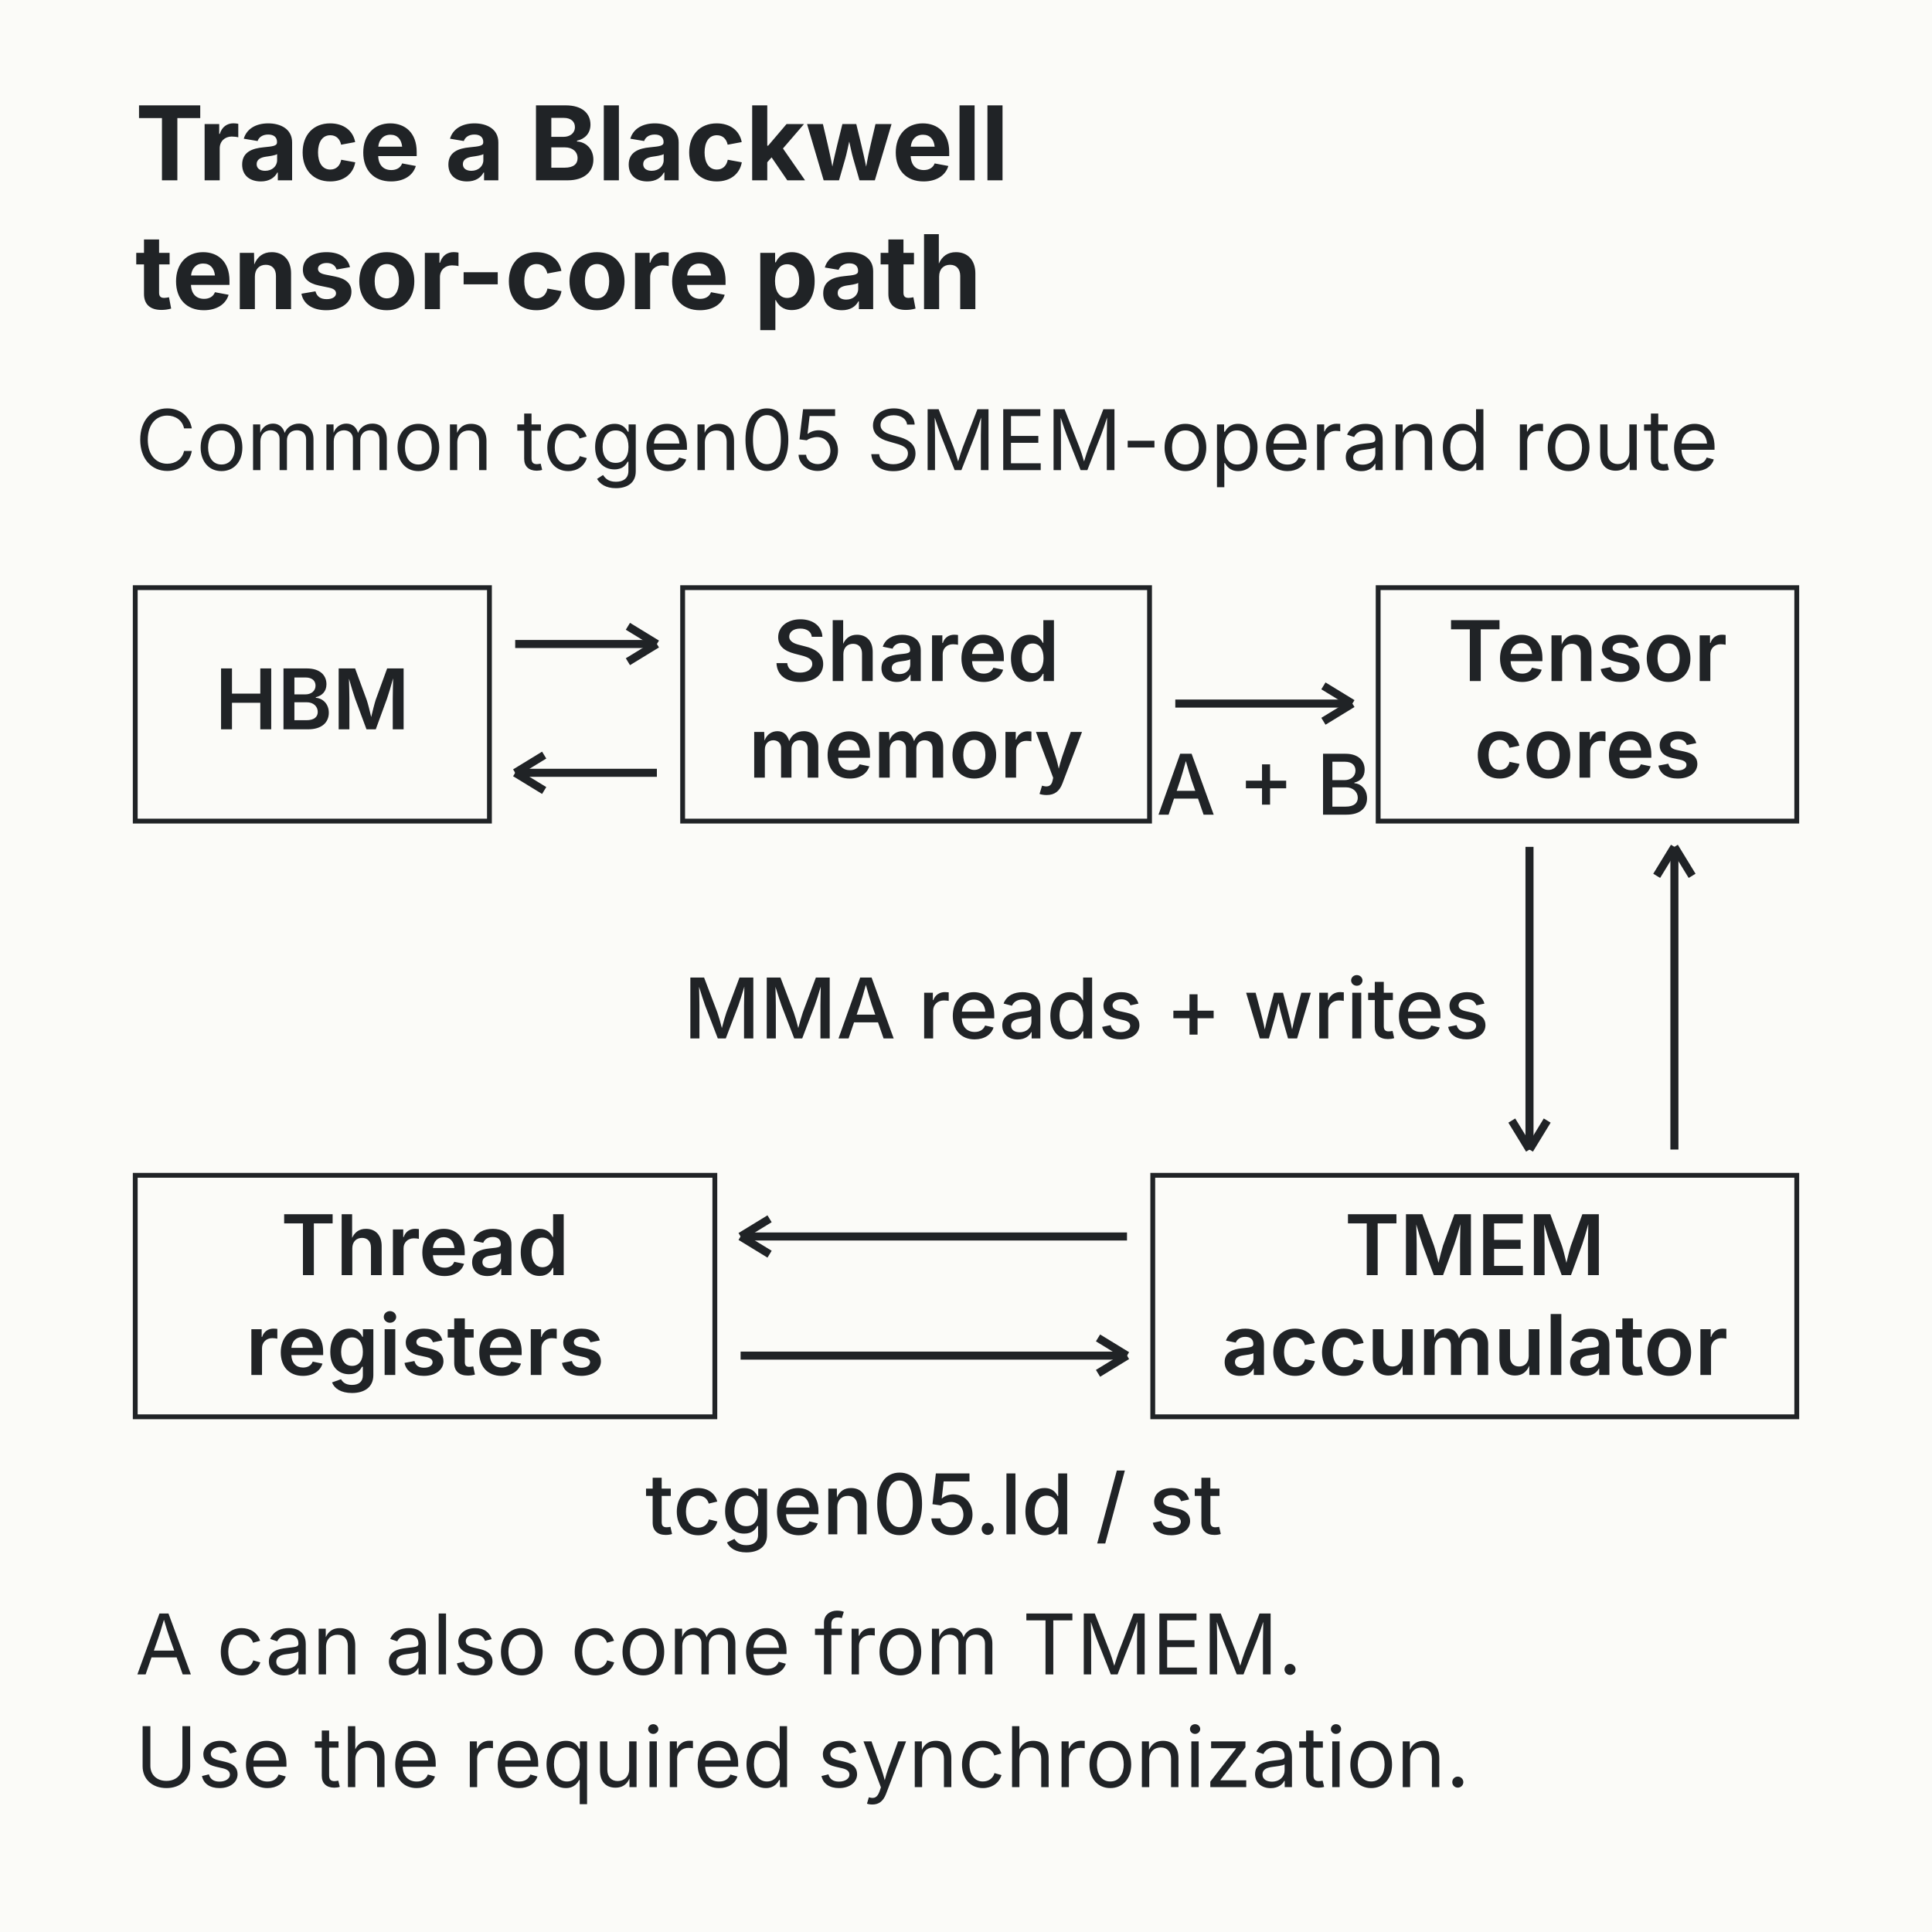
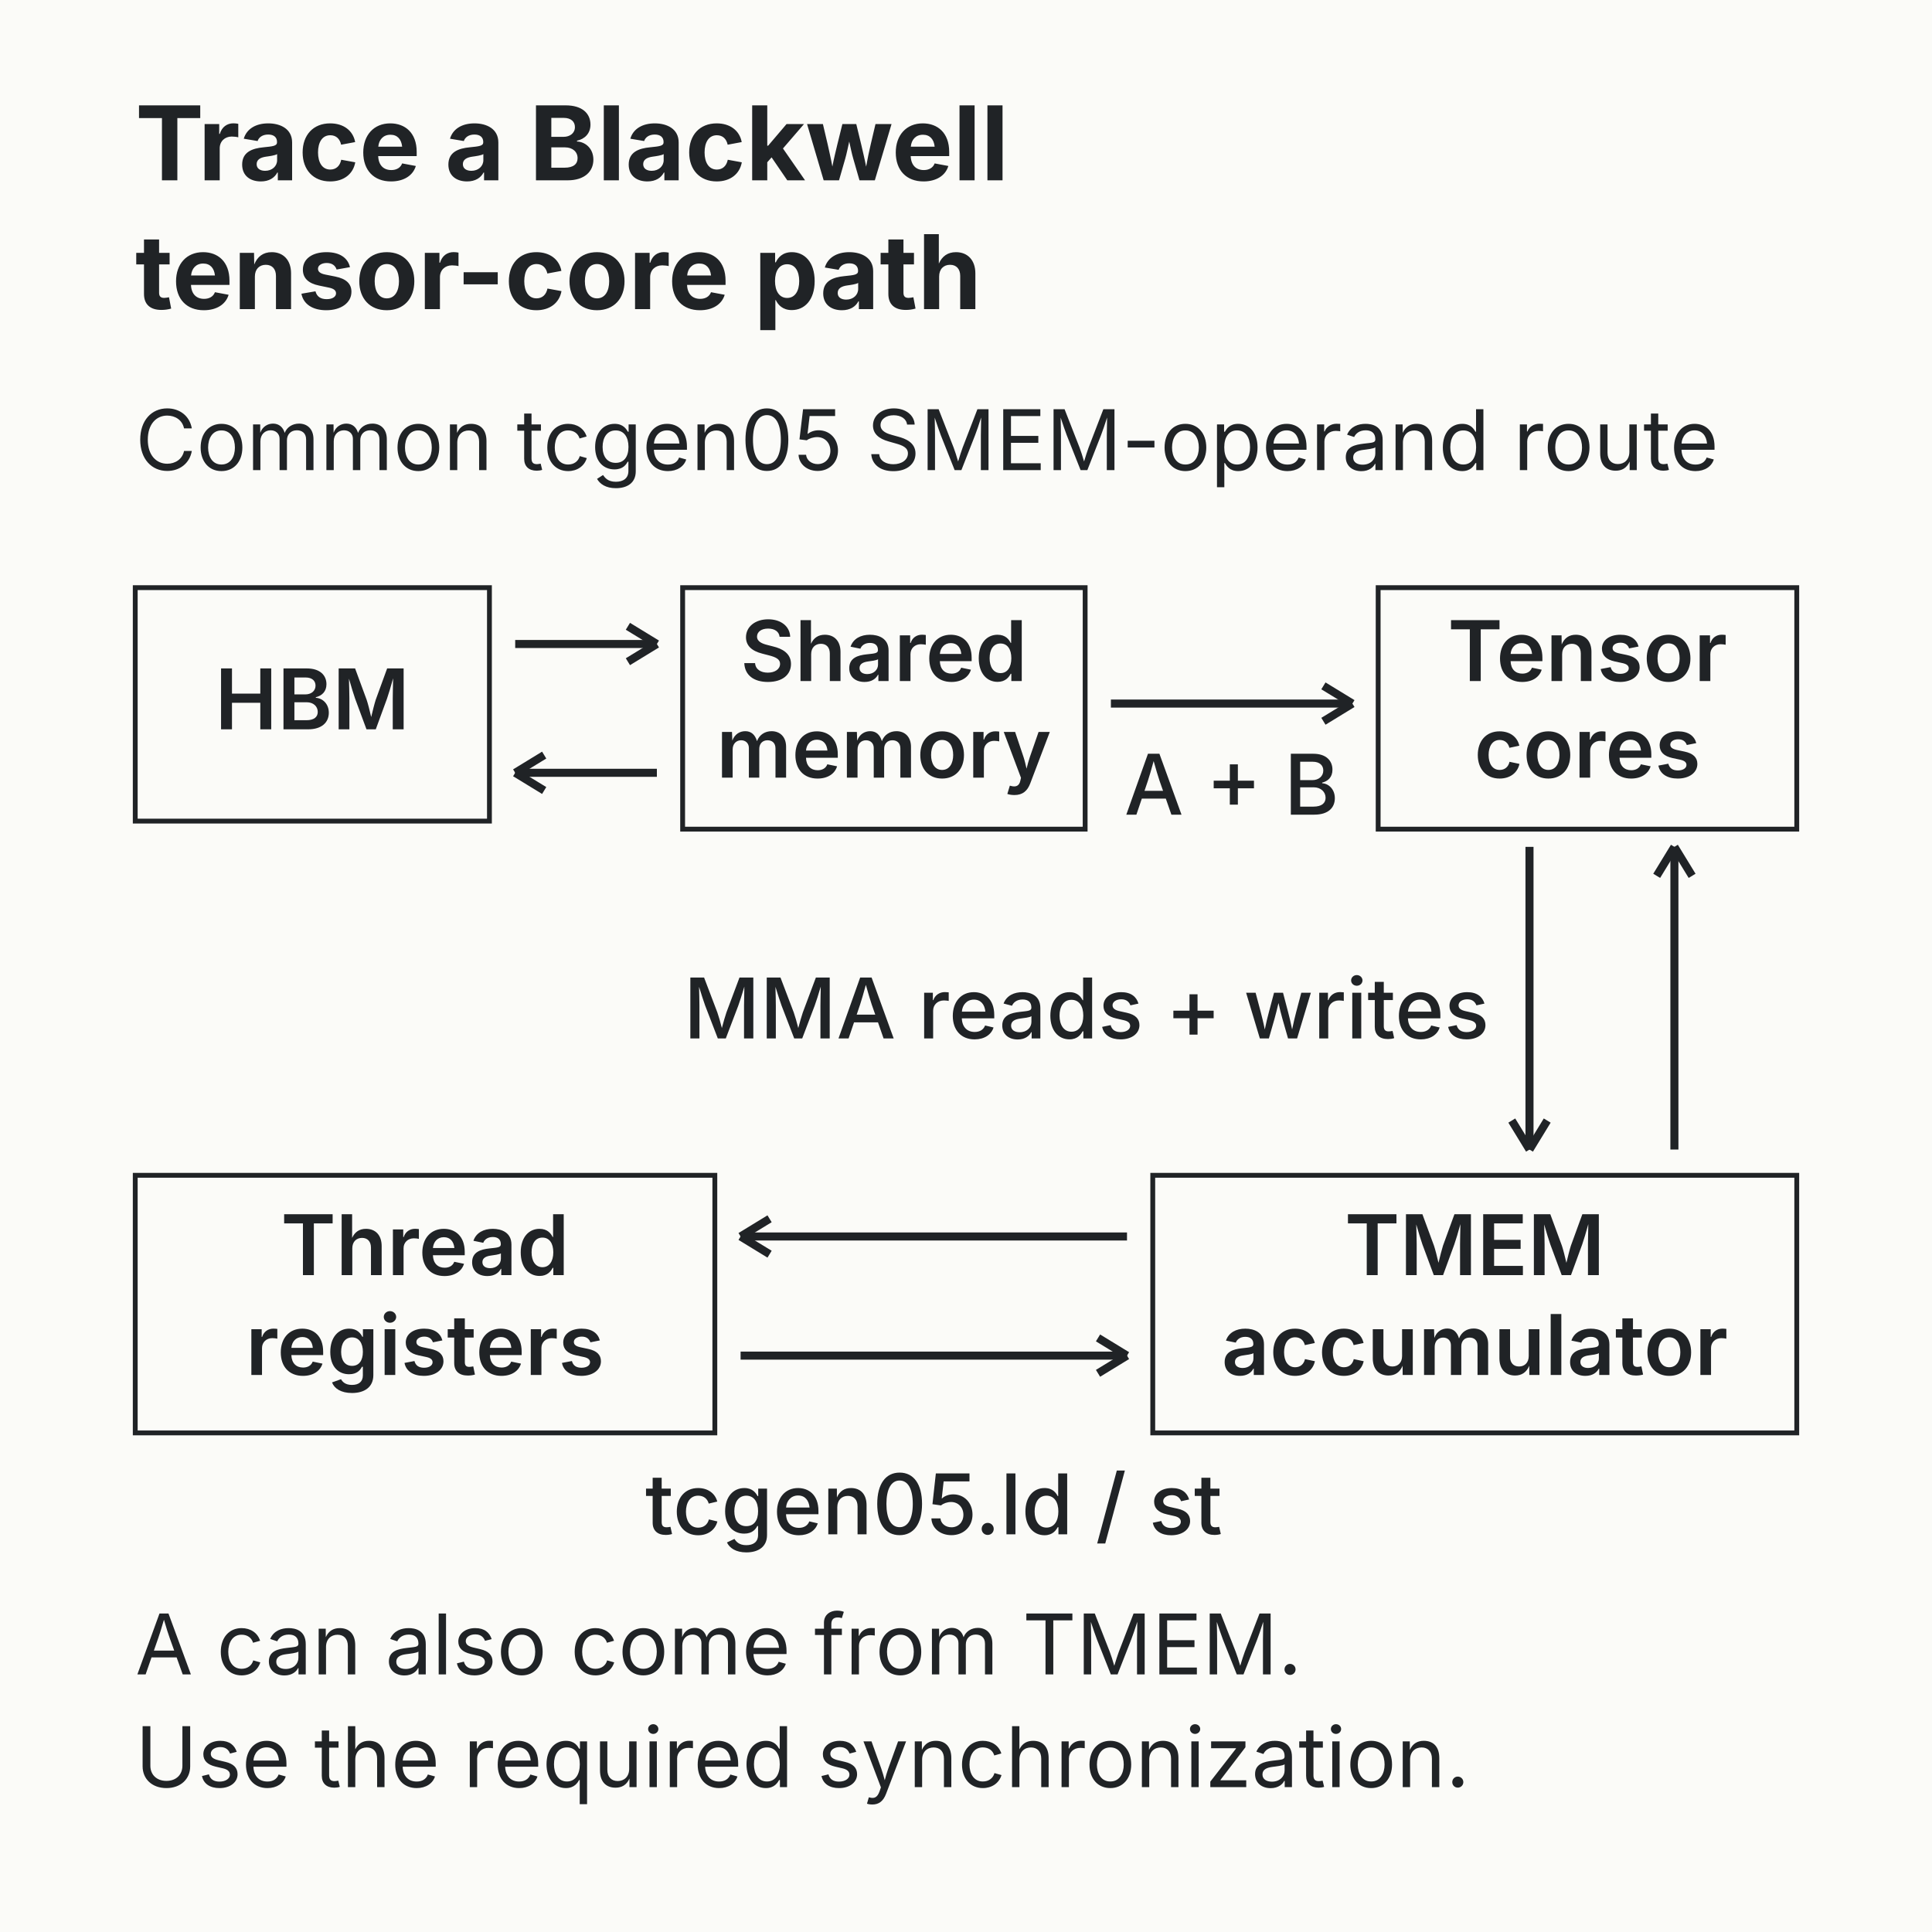
<svg xmlns="http://www.w3.org/2000/svg" width="1200" height="1200" viewBox="0 0 1200 1200">
  <style>@font-face{font-family:Inter;src:url("../attention-scenes/Inter.ttf") format("truetype");font-weight:100 900}</style>
  <rect width="1200" height="1200" fill="#FBFBF8" />
  <text x="84" y="112" font-family="Inter" font-size="64" font-weight="700" text-anchor="start" fill="#202326">Trace a Blackwell</text>
  <text x="84" y="192" font-family="Inter" font-size="64" font-weight="700" text-anchor="start" fill="#202326">tensor-core path</text>
  <text x="84" y="292" font-family="Inter" font-size="52" font-weight="400" text-anchor="start" fill="#202326">Common tcgen05 SMEM-operand route</text>
  <g data-node-id="HBM">
    <rect x="84" y="365" width="220" height="145" fill="#FBFBF8" stroke="#202326" stroke-width="3" />
  </g>
  <text x="194" y="453" font-family="Inter" font-size="52" font-weight="600" text-anchor="middle" fill="#202326">HBM</text>
  <g data-node-id="SMEM">
-     <rect x="424" y="365" width="290" height="145" fill="#FBFBF8" stroke="#202326" stroke-width="3" />
+     <rect x="424" y="365" width="250" height="150" fill="#FBFBF8" stroke="#202326" stroke-width="3" />
  </g>
-   <text x="569" y="423" font-family="Inter" font-size="52" font-weight="600" text-anchor="middle" fill="#202326">Shared</text>
-   <text x="569" y="483" font-family="Inter" font-size="52" font-weight="600" text-anchor="middle" fill="#202326">memory</text>
+   <text x="549" y="423" font-family="Inter" font-size="52" font-weight="600" text-anchor="middle" fill="#202326">Shared</text>
+   <text x="549" y="483" font-family="Inter" font-size="52" font-weight="600" text-anchor="middle" fill="#202326">memory</text>
  <g data-node-id="MMA">
-     <rect x="856" y="365" width="260" height="145" fill="#FBFBF8" stroke="#202326" stroke-width="3" />
+     <rect x="856" y="365" width="260" height="150" fill="#FBFBF8" stroke="#202326" stroke-width="3" />
  </g>
  <text x="986" y="423" font-family="Inter" font-size="52" font-weight="600" text-anchor="middle" fill="#202326">Tensor</text>
  <text x="986" y="483" font-family="Inter" font-size="52" font-weight="600" text-anchor="middle" fill="#202326">cores</text>
  <g data-edge="HBM-to-SMEM" data-source="HBM" data-target="SMEM">
    <line x1="320" y1="400" x2="408" y2="400" stroke="#202326" stroke-width="5" />
    <line x1="390.0" y1="411.0" x2="408" y2="400" stroke="#202326" stroke-width="5" />
    <line x1="390.0" y1="389.0" x2="408" y2="400" stroke="#202326" stroke-width="5" />
  </g>
  <g data-edge="SMEM-to-HBM" data-source="SMEM" data-target="HBM">
    <line x1="408" y1="480" x2="320" y2="480" stroke="#202326" stroke-width="5" />
    <line x1="338.0" y1="469.0" x2="320" y2="480" stroke="#202326" stroke-width="5" />
    <line x1="338.0" y1="491.0" x2="320" y2="480" stroke="#202326" stroke-width="5" />
  </g>
  <g data-edge="SMEM-operands-to-MMA" data-source="SMEM" data-target="MMA">
-     <line x1="730" y1="437" x2="840" y2="437" stroke="#202326" stroke-width="5" />
+     <line x1="690" y1="437" x2="840" y2="437" stroke="#202326" stroke-width="5" />
    <line x1="822.0" y1="448.0" x2="840" y2="437" stroke="#202326" stroke-width="5" />
    <line x1="822.0" y1="426.0" x2="840" y2="437" stroke="#202326" stroke-width="5" />
  </g>
-   <text x="785" y="506" font-family="Inter" font-size="52" font-weight="500" text-anchor="middle" fill="#202326">A + B</text>
+   <text x="765" y="506" font-family="Inter" font-size="52" font-weight="500" text-anchor="middle" fill="#202326">A + B</text>
  <g data-node-id="TMEM">
-     <rect x="716" y="730" width="400" height="150" fill="#FBFBF8" stroke="#202326" stroke-width="3" />
+     <rect x="716" y="730" width="400" height="160" fill="#FBFBF8" stroke="#202326" stroke-width="3" />
  </g>
  <text x="916" y="792" font-family="Inter" font-size="52" font-weight="600" text-anchor="middle" fill="#202326">TMEM</text>
  <text x="916" y="854" font-family="Inter" font-size="52" font-weight="600" text-anchor="middle" fill="#202326">accumulator</text>
  <g data-node-id="registers">
-     <rect x="84" y="730" width="360" height="150" fill="#FBFBF8" stroke="#202326" stroke-width="3" />
+     <rect x="84" y="730" width="360" height="160" fill="#FBFBF8" stroke="#202326" stroke-width="3" />
  </g>
  <text x="264" y="792" font-family="Inter" font-size="52" font-weight="600" text-anchor="middle" fill="#202326">Thread</text>
  <text x="264" y="854" font-family="Inter" font-size="52" font-weight="600" text-anchor="middle" fill="#202326">registers</text>
  <g data-edge="MMA-writes-TMEM" data-source="MMA" data-target="TMEM">
    <line x1="950" y1="526" x2="950" y2="714" stroke="#202326" stroke-width="5" />
    <line x1="939.0" y1="696.0" x2="950" y2="714" stroke="#202326" stroke-width="5" />
    <line x1="961.0" y1="696.0" x2="950" y2="714" stroke="#202326" stroke-width="5" />
  </g>
  <g data-edge="MMA-reads-TMEM" data-source="TMEM" data-target="MMA">
    <line x1="1040" y1="714" x2="1040" y2="526" stroke="#202326" stroke-width="5" />
    <line x1="1051.0" y1="544.0" x2="1040" y2="526" stroke="#202326" stroke-width="5" />
    <line x1="1029.0" y1="544.0" x2="1040" y2="526" stroke="#202326" stroke-width="5" />
  </g>
  <text x="925" y="645" font-family="Inter" font-size="52" font-weight="500" text-anchor="end" fill="#202326">MMA reads + writes</text>
  <g data-edge="TMEM-load-to-registers" data-source="TMEM" data-target="registers">
    <line x1="700" y1="768" x2="460" y2="768" stroke="#202326" stroke-width="5" />
    <line x1="478.0" y1="757.0" x2="460" y2="768" stroke="#202326" stroke-width="5" />
    <line x1="478.0" y1="779.0" x2="460" y2="768" stroke="#202326" stroke-width="5" />
  </g>
  <g data-edge="register-store-to-TMEM" data-source="registers" data-target="TMEM">
    <line x1="460" y1="842" x2="700" y2="842" stroke="#202326" stroke-width="5" />
    <line x1="682.0" y1="853.0" x2="700" y2="842" stroke="#202326" stroke-width="5" />
    <line x1="682.0" y1="831.0" x2="700" y2="842" stroke="#202326" stroke-width="5" />
  </g>
  <text x="580" y="953" font-family="Inter" font-size="52" font-weight="500" text-anchor="middle" fill="#202326">tcgen05.ld / st</text>
  <text x="84" y="1040" font-family="Inter" font-size="52" font-weight="400" text-anchor="start" fill="#202326">A can also come from TMEM.</text>
  <text x="84" y="1110" font-family="Inter" font-size="52" font-weight="400" text-anchor="start" fill="#202326">Use the required synchronization.</text>
</svg>
